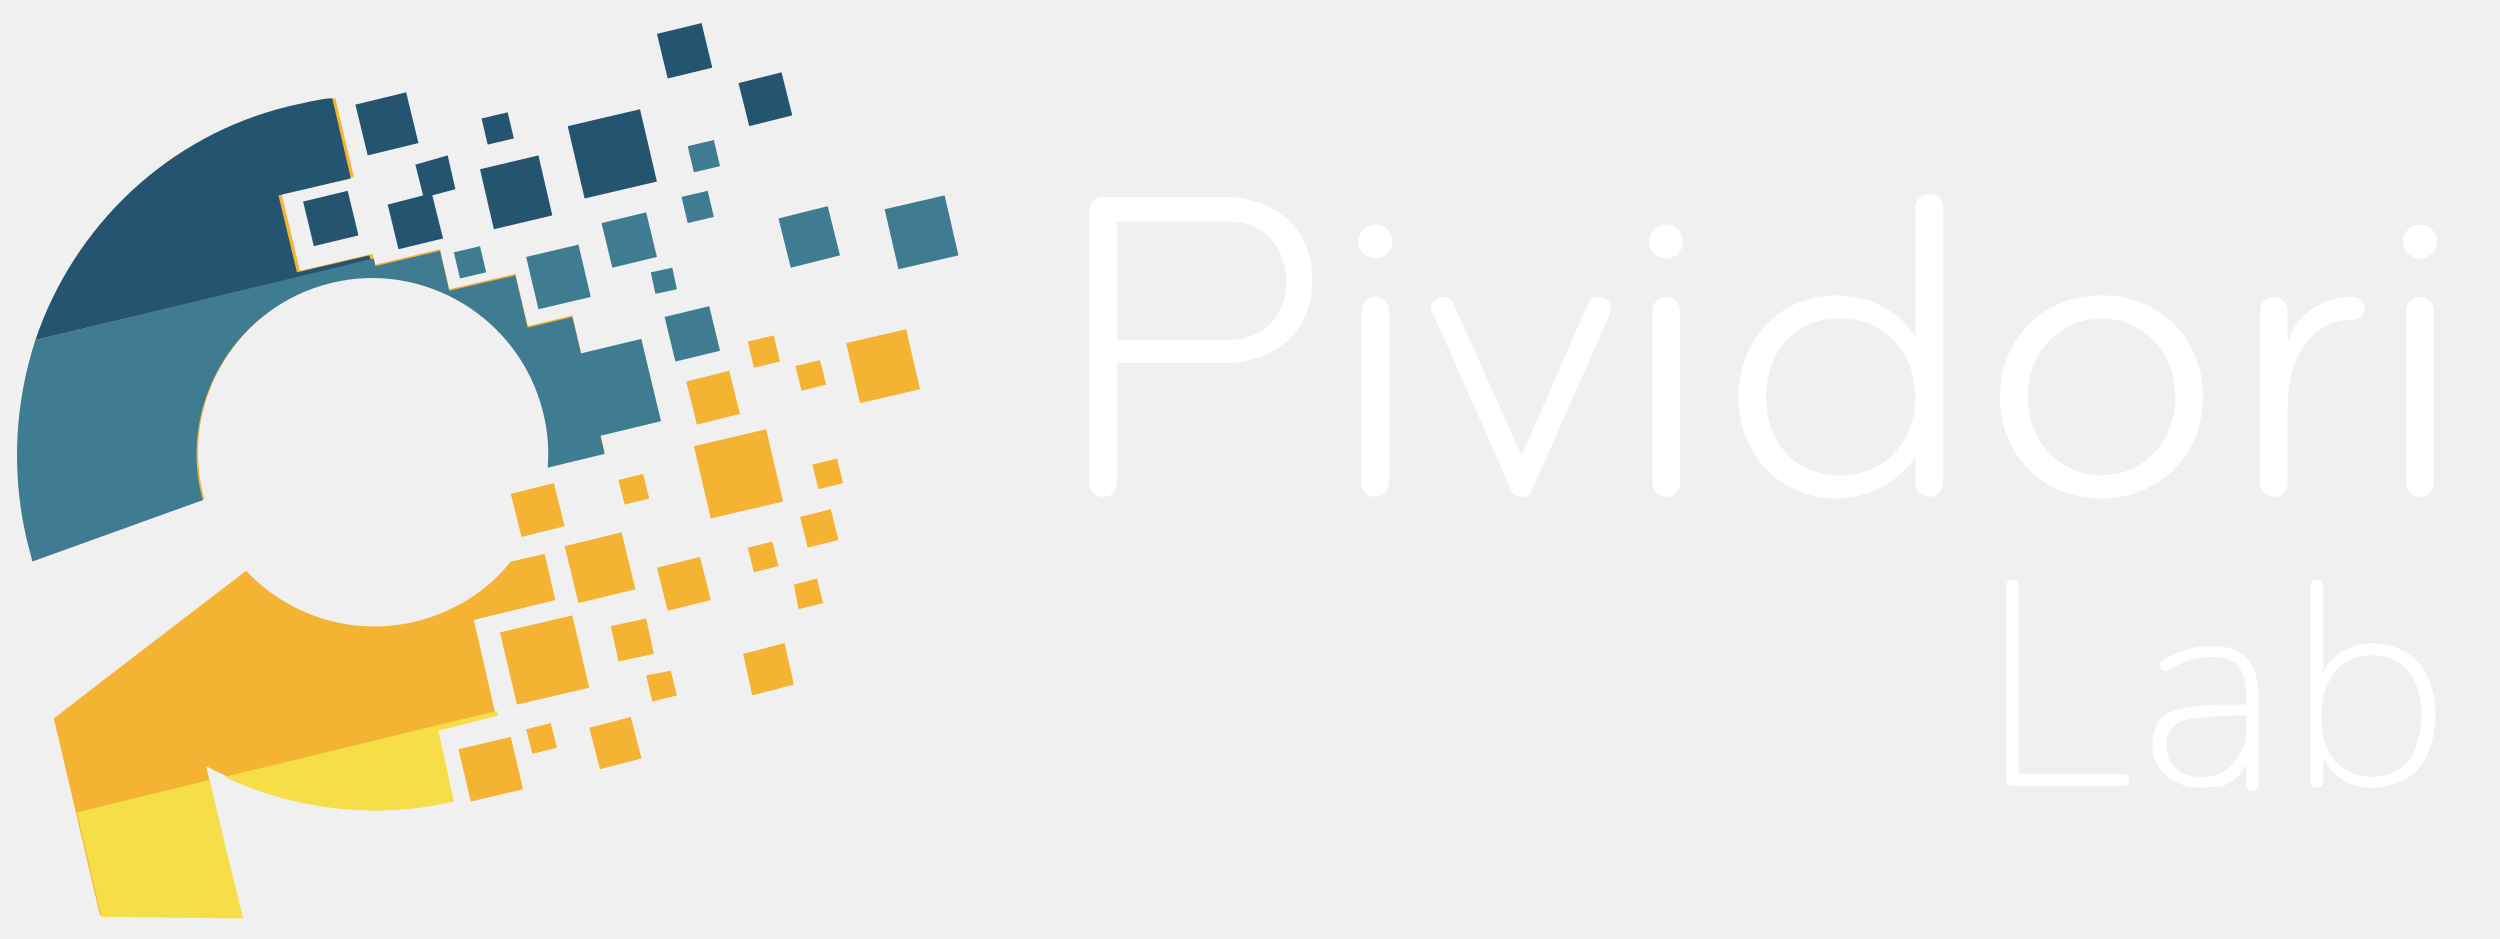
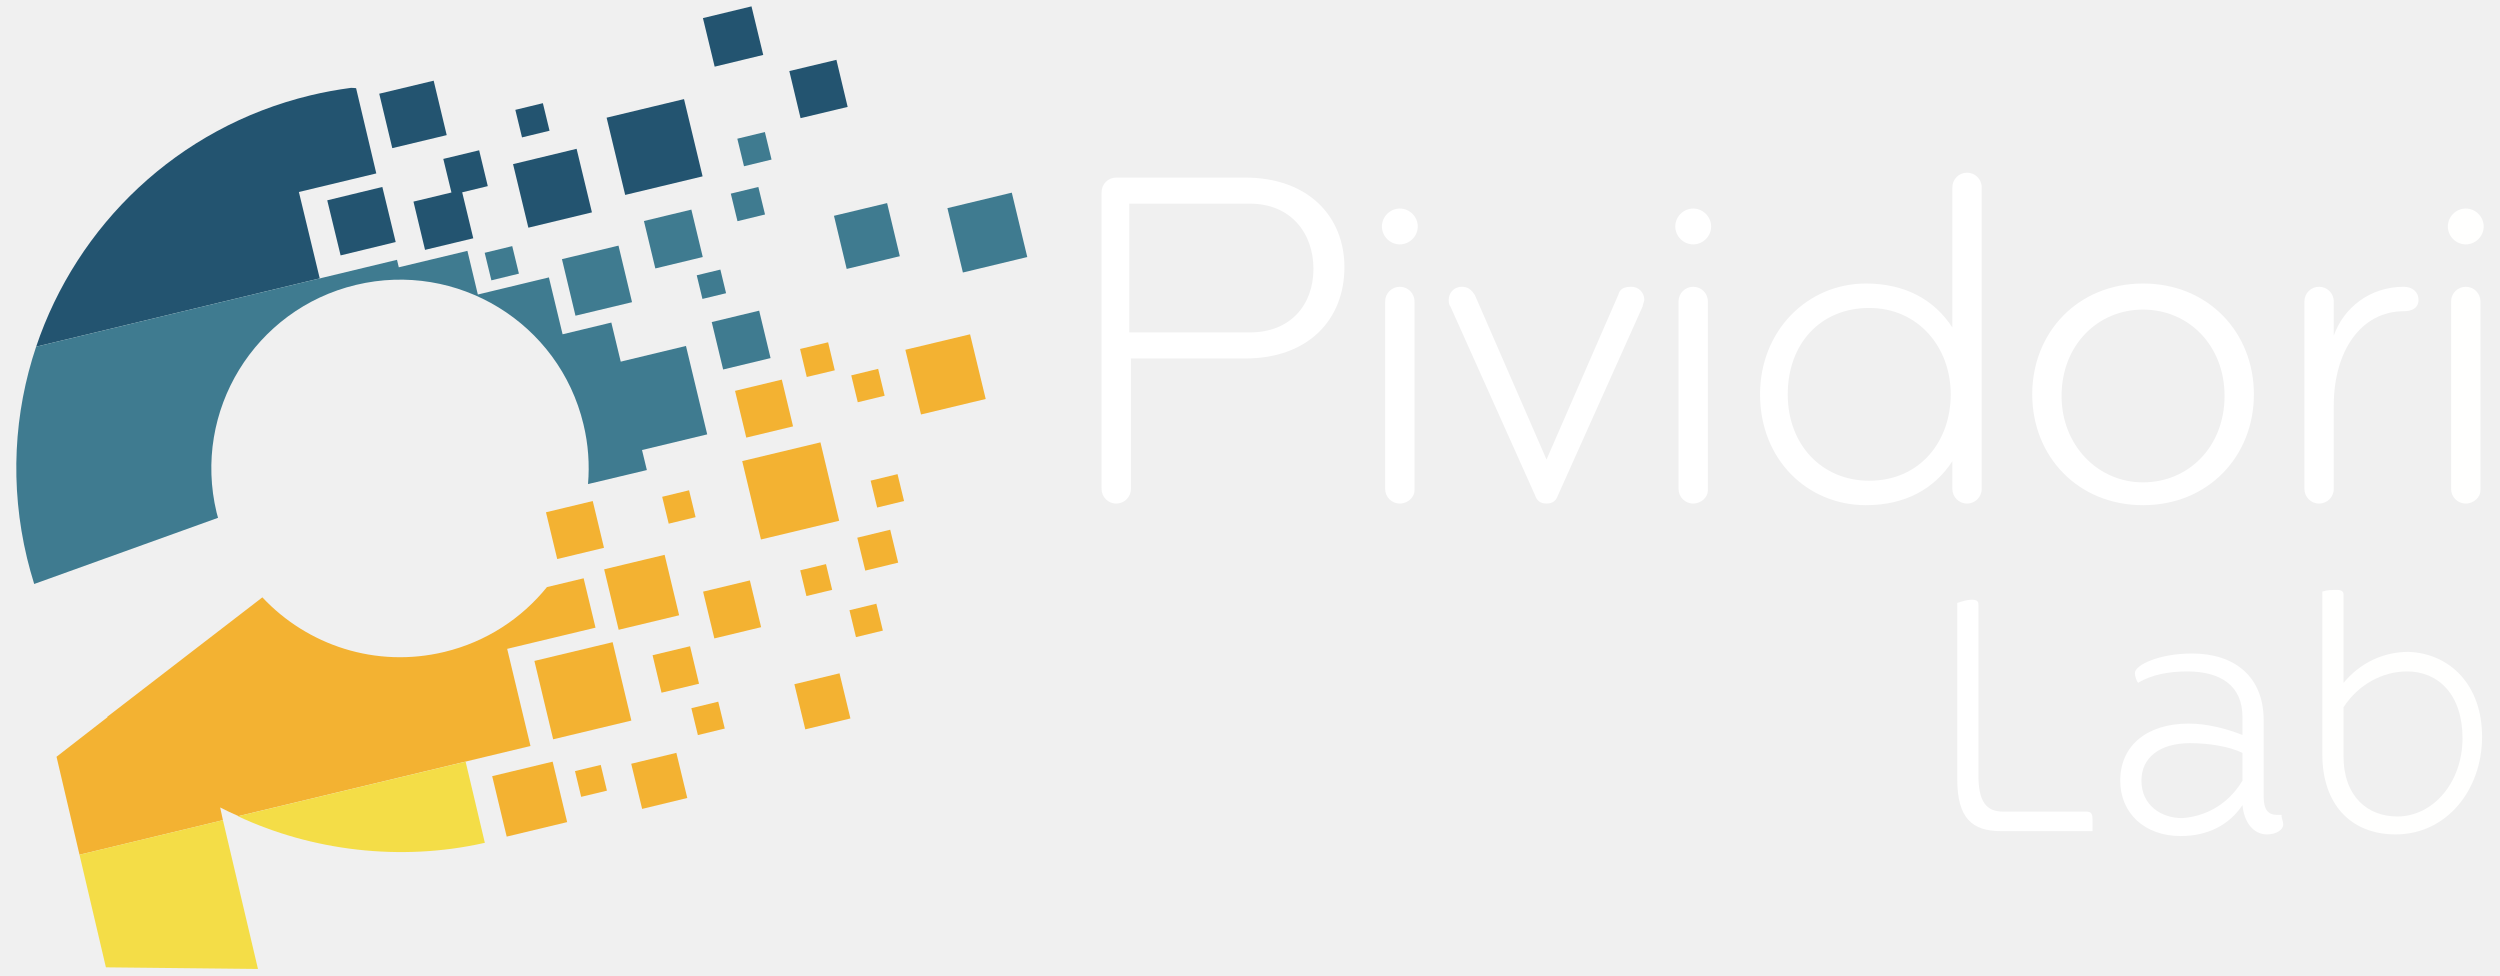
- <svg xmlns="http://www.w3.org/2000/svg" version="1.1" id="Layer_1" x="0px" y="0px" viewBox="0 0 162.5 61" style="enable-background:new 0 0 162.5 61;" xml:space="preserve">
-   <style type="text/css">
- 	.st0{fill:#FFFFFF;}
- 	.st1{fill-rule:evenodd;clip-rule:evenodd;fill:#F5B334;}
- 	.st2{fill-rule:evenodd;clip-rule:evenodd;fill:#F5DE48;}
- 	.st3{fill-rule:evenodd;clip-rule:evenodd;fill:#245470;}
- 	.st4{fill-rule:evenodd;clip-rule:evenodd;fill:#3F7B91;}
+ <svg xmlns="http://www.w3.org/2000/svg" version="1.1" id="Layer_1" x="0px" y="0px" viewBox="0 0 153.386 59.84" xml:space="preserve" width="153.386" height="59.84">
+   <defs id="defs1003" />
+   <style type="text/css" id="style942">
+ 	.st0{fill:#06304C;}
+ 	.st1{fill-rule:evenodd;clip-rule:evenodd;fill:#F3B232;}
+ 	.st2{fill-rule:evenodd;clip-rule:evenodd;fill:#F4DD47;}
+ 	.st3{fill-rule:evenodd;clip-rule:evenodd;fill:#235470;}
+ 	.st4{fill-rule:evenodd;clip-rule:evenodd;fill:#3F7B90;}
</style>
-   <g>
-     <path class="st0" d="M79.4,23.6h-6.8v7.8c0,0.5-0.3,0.9-0.9,0.9c-0.5,0-0.9-0.4-0.9-0.9V13.7c0-0.5,0.4-0.9,0.9-0.9h7.7   c3.8,0,5.9,2.3,5.9,5.4S83.2,23.6,79.4,23.6z M79.8,14.4h-7.2v7.7h7.2c2.4,0,3.8-1.6,3.8-3.8S82.2,14.4,79.8,14.4z" />
-     <path class="st0" d="M89.4,14.6c0.6,0,1.1,0.5,1.1,1.1c0,0.6-0.5,1.1-1.1,1.1c-0.6,0-1.1-0.5-1.1-1.1   C88.3,15.1,88.8,14.6,89.4,14.6z M89.4,32.3c-0.5,0-0.9-0.4-0.9-0.9V20.2c0-0.5,0.4-0.9,0.9-0.9c0.5,0,0.9,0.4,0.9,0.9v11.2   C90.2,31.9,89.9,32.3,89.4,32.3z" />
-     <path class="st0" d="M98.9,29.6l4.3-9.8c0.1-0.3,0.3-0.5,0.7-0.5c0.5,0,0.8,0.3,0.8,0.8c0,0.1-0.1,0.3-0.1,0.4l-5,11.3   c-0.1,0.3-0.3,0.5-0.7,0.5s-0.6-0.2-0.7-0.5l-5-11.3C93,20.4,93,20.2,93,20.1c0-0.4,0.3-0.8,0.8-0.8c0.4,0,0.6,0.2,0.7,0.5   L98.9,29.6z" />
-     <path class="st0" d="M108.3,14.6c0.6,0,1.1,0.5,1.1,1.1c0,0.6-0.5,1.1-1.1,1.1s-1.1-0.5-1.1-1.1C107.2,15.1,107.7,14.6,108.3,14.6z    M108.3,32.3c-0.5,0-0.9-0.4-0.9-0.9V20.2c0-0.5,0.4-0.9,0.9-0.9s0.9,0.4,0.9,0.9v11.2C109.2,31.9,108.8,32.3,108.3,32.3z" />
-     <path class="st0" d="M124.5,29.7c-1.1,1.6-2.9,2.7-5.2,2.7c-3.5,0-6.3-2.8-6.3-6.6s2.8-6.6,6.3-6.6c2.3,0,4.1,1,5.2,2.7v-8.4   c0-0.5,0.4-0.9,0.9-0.9s0.9,0.4,0.9,0.9v17.9c0,0.5-0.4,0.9-0.9,0.9s-0.9-0.4-0.9-0.9V29.7z M119.6,30.9c3,0,4.9-2.3,4.9-5.1   s-1.9-5.1-4.9-5.1c-2.9,0-4.8,2.1-4.8,5.1S116.7,30.9,119.6,30.9z" />
-     <path class="st0" d="M136.6,32.4c-3.9,0-6.6-2.9-6.6-6.6s2.7-6.6,6.6-6.6s6.6,2.9,6.6,6.6S140.4,32.4,136.6,32.4z M136.6,20.7   c-2.7,0-4.8,2.2-4.8,5.1s2.1,5.1,4.8,5.1s4.8-2.2,4.8-5.1S139.3,20.7,136.6,20.7z" />
-     <path class="st0" d="M152.8,20.8c-2.5,0-4.1,2.4-4.1,5.6v5c0,0.5-0.4,0.9-0.9,0.9c-0.5,0-0.9-0.4-0.9-0.9V20.2   c0-0.5,0.4-0.9,0.9-0.9c0.5,0,0.9,0.4,0.9,0.9v2c0.5-1.6,2.1-2.9,4.1-2.9c0.5,0,0.9,0.3,0.9,0.7C153.7,20.6,153.3,20.8,152.8,20.8z   " />
-     <path class="st0" d="M157.3,14.6c0.6,0,1.1,0.5,1.1,1.1c0,0.6-0.5,1.1-1.1,1.1s-1.1-0.5-1.1-1.1C156.2,15.1,156.7,14.6,157.3,14.6z    M157.3,32.3c-0.5,0-0.9-0.4-0.9-0.9V20.2c0-0.5,0.4-0.9,0.9-0.9s0.9,0.4,0.9,0.9v11.2C158.2,31.9,157.8,32.3,157.3,32.3z" />
-   </g>
-   <g>
-     <path class="st0" d="M130.8,51.1c-0.1,0-0.2,0-0.3-0.1s-0.1-0.2-0.1-0.3V38.1c0-0.1,0-0.2,0.1-0.3s0.2-0.1,0.3-0.1   c0.1,0,0.2,0,0.3,0.1s0.1,0.2,0.1,0.3v12.2h6.8c0.1,0,0.2,0,0.3,0.1c0.1,0.1,0.1,0.2,0.1,0.3c0,0.1,0,0.2-0.1,0.3   c-0.1,0.1-0.2,0.1-0.3,0.1H130.8z" />
-     <path class="st0" d="M143,51.2c-0.6,0-1.1-0.1-1.6-0.4c-0.5-0.2-0.9-0.6-1.1-1c-0.3-0.4-0.4-0.9-0.4-1.4c0-0.7,0.2-1.2,0.5-1.6   c0.3-0.4,0.9-0.7,1.7-0.8c0.8-0.2,1.9-0.2,3.3-0.2h0.8v0.7h-0.7c-1.2,0-2.2,0.1-2.9,0.2s-1.2,0.3-1.4,0.6c-0.3,0.3-0.4,0.7-0.4,1.1   c0,0.6,0.2,1.1,0.6,1.5s1,0.6,1.7,0.6c0.6,0,1.1-0.1,1.5-0.4c0.4-0.3,0.8-0.7,1-1.1c0.3-0.5,0.4-1,0.4-1.6v-2.1   c0-0.9-0.2-1.6-0.5-2c-0.4-0.4-0.9-0.6-1.7-0.6c-0.5,0-1,0.1-1.4,0.2c-0.5,0.1-0.9,0.4-1.4,0.6c-0.1,0.1-0.2,0.1-0.3,0.1   c-0.1,0-0.1,0-0.2-0.1c-0.1-0.1-0.1-0.1-0.1-0.2c0-0.1,0-0.2,0-0.2s0.1-0.1,0.2-0.2c0.5-0.3,1-0.5,1.6-0.7s1.1-0.2,1.6-0.2   c0.7,0,1.3,0.1,1.7,0.4c0.5,0.2,0.8,0.6,1,1.1c0.2,0.5,0.3,1.1,0.3,1.9v5.6c0,0.1,0,0.2-0.1,0.3s-0.2,0.1-0.3,0.1   c-0.1,0-0.2,0-0.3-0.1c-0.1-0.1-0.1-0.2-0.1-0.3v-2h0.2c-0.1,0.5-0.3,0.9-0.6,1.3s-0.7,0.6-1.1,0.8C144.1,51.1,143.6,51.2,143,51.2   z" />
-     <path class="st0" d="M154.2,51.2c-0.9,0-1.6-0.2-2.2-0.7c-0.6-0.5-1-1.1-1.2-1.8h0.2v2.1c0,0.1,0,0.2-0.1,0.3   c-0.1,0.1-0.2,0.1-0.3,0.1c-0.1,0-0.2,0-0.3-0.1c-0.1-0.1-0.1-0.2-0.1-0.3V38.1c0-0.1,0-0.2,0.1-0.3c0.1-0.1,0.2-0.1,0.3-0.1   c0.1,0,0.2,0,0.3,0.1c0.1,0.1,0.1,0.2,0.1,0.3v6.2h-0.2c0.2-0.8,0.6-1.4,1.2-1.8s1.4-0.7,2.2-0.7c0.8,0,1.5,0.2,2.2,0.6   c0.6,0.4,1.1,0.9,1.4,1.6c0.3,0.7,0.5,1.5,0.5,2.5c0,1-0.2,1.8-0.5,2.5c-0.3,0.7-0.8,1.3-1.4,1.6C155.7,51,155,51.2,154.2,51.2z    M154.2,50.5c0.7,0,1.2-0.2,1.7-0.5c0.5-0.3,0.9-0.8,1.1-1.4s0.4-1.3,0.4-2.1c0-1.3-0.3-2.2-0.9-2.9c-0.6-0.7-1.4-1-2.4-1   c-0.7,0-1.2,0.2-1.7,0.5c-0.5,0.3-0.9,0.8-1.1,1.4c-0.3,0.6-0.4,1.3-0.4,2.1c0,1.3,0.3,2.2,0.9,2.9   C152.4,50.1,153.2,50.5,154.2,50.5z" />
-   </g>
-   <g>
-     <g>
-       <g>
-         <g>
-           <path class="st1" d="M2.2,36.4l11.1-4c0-0.1-0.1-0.2-0.1-0.3c-1.5-6.1,2.3-12.3,8.4-13.8s12.3,2.3,13.8,8.4      c0.3,1.2,0.4,2.4,0.3,3.6l3.6-0.9l-0.7-3l-1.4-5.9l-2.9,0.7l-0.8-3.4l-4.3,1l-0.6-2.6l-4.2,1l-0.2-0.7l-4.7,1.1l-1.2-5l4.7-1.1      l-1.2-5.1c-0.1,0-0.2,0-0.3,0c-0.8,0.1-1.6,0.3-2.5,0.5c-12.5,3-20.1,15.5-17.1,28C1.9,35.4,2.1,35.9,2.2,36.4z" />
-           <path class="st1" d="M30.8,40.3l5.3-1.3l-0.7-3l-2.2,0.5c-1.5,1.9-3.7,3.3-6.2,3.9c-4.1,1-8.3-0.4-11-3.3l-9.4,7.2c0,0,0,0,0,0      l-3.1,2.4l3,12.8l9.2,0.1l-2.3-9.8c4.7,2.5,10.4,3.4,16,2.1l-1.1-4.6l3.9-0.9L30.8,40.3z" />
+   <g id="g998" transform="translate(-8.804068,-1.895161)">
+     <g id="g1268" transform="translate(1.000034,0.3901298)">
+       <g id="g960">
+         <path class="st0" d="m 84.19,23.5 h -7 v 8 c 0,0.5 -0.4,0.9 -0.9,0.9 -0.5,0 -0.9,-0.4 -0.9,-0.9 V 13.3 c 0,-0.5 0.4,-0.9 0.9,-0.9 h 7.9 c 3.9,0 6.1,2.4 6.1,5.5 0,3.2 -2.2,5.6 -6.1,5.6 z m 0.3,-9.5 h -7.4 v 7.9 h 7.4 c 2.5,0 3.9,-1.7 3.9,-3.9 0,-2.2 -1.4,-4 -3.9,-4 z" id="path944" style="fill:#ffffff;fill-opacity:1" />
+         <path class="st0" d="m 93.69,14.3 c 0.6,0 1.1,0.5 1.1,1.1 0,0.6 -0.5,1.1 -1.1,1.1 -0.6,0 -1.1,-0.5 -1.1,-1.1 0,-0.6 0.5,-1.1 1.1,-1.1 z m 0,18.1 c -0.5,0 -0.9,-0.4 -0.9,-0.9 V 20 c 0,-0.5 0.4,-0.9 0.9,-0.9 0.5,0 0.9,0.4 0.9,0.9 v 11.6 c 0,0.4 -0.4,0.8 -0.9,0.8 z" id="path946" style="fill:#ffffff;fill-opacity:1" />
+         <path class="st0" d="m 102.69,29.7 4.4,-10.1 c 0.1,-0.4 0.4,-0.5 0.8,-0.5 0.5,0 0.8,0.4 0.8,0.8 0,0.1 -0.1,0.3 -0.1,0.4 l -5.2,11.6 c -0.1,0.3 -0.3,0.5 -0.7,0.5 -0.4,0 -0.6,-0.2 -0.7,-0.5 l -5.2,-11.6 c -0.1,-0.1 -0.1,-0.3 -0.1,-0.4 0,-0.4 0.3,-0.8 0.8,-0.8 0.4,0 0.6,0.2 0.8,0.5 z" id="path948" style="fill:#ffffff;fill-opacity:1" />
+         <path class="st0" d="m 111.69,14.3 c 0.6,0 1.1,0.5 1.1,1.1 0,0.6 -0.5,1.1 -1.1,1.1 -0.6,0 -1.1,-0.5 -1.1,-1.1 0,-0.6 0.5,-1.1 1.1,-1.1 z m 0,18.1 c -0.5,0 -0.9,-0.4 -0.9,-0.9 V 20 c 0,-0.5 0.4,-0.9 0.9,-0.9 0.5,0 0.9,0.4 0.9,0.9 v 11.6 c 0,0.4 -0.4,0.8 -0.9,0.8 z" id="path950" style="fill:#ffffff;fill-opacity:1" />
+         <path class="st0" d="m 127.59,29.8 c -1.1,1.7 -2.9,2.7 -5.3,2.7 -3.6,0 -6.5,-2.8 -6.5,-6.8 0,-3.9 2.9,-6.8 6.5,-6.8 2.4,0 4.2,1 5.3,2.7 V 13 c 0,-0.5 0.4,-0.9 0.9,-0.9 0.5,0 0.9,0.4 0.9,0.9 v 18.5 c 0,0.5 -0.4,0.9 -0.9,0.9 -0.5,0 -0.9,-0.4 -0.9,-0.9 z m -5.1,1.2 c 3.1,0 5,-2.4 5,-5.3 0,-2.9 -2,-5.3 -5,-5.3 -3,0 -5,2.2 -5,5.3 0,3.1 2.1,5.3 5,5.3 z" id="path952" style="fill:#ffffff;fill-opacity:1" />
+         <path class="st0" d="m 139.29,32.5 c -4,0 -6.8,-3 -6.8,-6.8 0,-3.8 2.8,-6.8 6.8,-6.8 4,0 6.8,3 6.8,6.8 0,3.8 -2.8,6.8 -6.8,6.8 z m 0,-12 c -2.8,0 -5,2.2 -5,5.3 0,3 2.2,5.3 5,5.3 2.8,0 5,-2.2 5,-5.3 0,-3.1 -2.2,-5.3 -5,-5.3 z" id="path954" style="fill:#ffffff;fill-opacity:1" />
+         <path class="st0" d="m 155.29,20.6 c -2.6,0 -4.3,2.4 -4.3,5.8 v 5.1 c 0,0.5 -0.4,0.9 -0.9,0.9 -0.5,0 -0.9,-0.4 -0.9,-0.9 V 20 c 0,-0.5 0.4,-0.9 0.9,-0.9 0.5,0 0.9,0.4 0.9,0.9 v 2.1 c 0.6,-1.7 2.2,-3 4.3,-3 0.5,0 0.9,0.3 0.9,0.8 0,0.5 -0.4,0.7 -0.9,0.7 z" id="path956" style="fill:#ffffff;fill-opacity:1" />
+         <path class="st0" d="m 159.09,14.3 c 0.6,0 1.1,0.5 1.1,1.1 0,0.6 -0.5,1.1 -1.1,1.1 -0.6,0 -1.1,-0.5 -1.1,-1.1 0,-0.6 0.5,-1.1 1.1,-1.1 z m 0,18.1 c -0.5,0 -0.9,-0.4 -0.9,-0.9 V 20 c 0,-0.5 0.4,-0.9 0.9,-0.9 0.5,0 0.9,0.4 0.9,0.9 v 11.6 c 0,0.4 -0.4,0.8 -0.9,0.8 z" id="path958" style="fill:#fffffe;fill-opacity:1" />
+       </g>
+       <g id="g968">
+         <path class="st0" d="m 130.59,52.5 c -1.8,0 -2.7,-0.8 -2.7,-3.2 V 38.5 c 0.3,-0.1 0.6,-0.2 0.9,-0.2 0.3,0 0.4,0.1 0.4,0.3 v 10.5 c 0,1.6 0.5,2.2 1.5,2.2 h 5.1 c 0.3,0 0.4,0.1 0.4,0.5 v 0.7 z" id="path962" style="fill:#ffffff;fill-opacity:1" />
+         <path class="st0" d="m 147.79,51.6 c 0,0.1 0.1,0.3 0.1,0.5 0,0.3 -0.4,0.6 -1,0.6 -0.8,0 -1.4,-0.7 -1.5,-1.8 -0.8,1.2 -2.1,1.9 -3.8,1.9 -2.2,0 -3.7,-1.4 -3.7,-3.4 0,-2.2 1.7,-3.5 4.2,-3.5 1.1,0 2.3,0.3 3.3,0.7 v -1.1 c 0,-1.9 -1.3,-2.8 -3.4,-2.8 -1.1,0 -2.2,0.2 -3,0.7 -0.1,-0.1 -0.2,-0.4 -0.2,-0.6 0,-0.5 1.5,-1.2 3.5,-1.2 2.6,0 4.4,1.4 4.4,4.1 v 4.7 c 0,0.8 0.3,1.1 0.8,1.1 h 0.3 z m -2.4,-2.2 v -1.7 c -0.8,-0.4 -2.1,-0.6 -3.2,-0.6 -1.9,0 -3,0.9 -3,2.3 0,1.5 1.2,2.3 2.5,2.3 1.4,-0.1 2.8,-0.8 3.7,-2.3 z" id="path964" style="fill:#ffffff;fill-opacity:1" />
+         <path class="st0" d="m 160.09,46.7 c 0,3.3 -2.2,6 -5.3,6 -2.8,0 -4.5,-1.9 -4.5,-4.9 v -10 c 0.3,-0.1 0.6,-0.1 0.9,-0.1 0.3,0 0.4,0.1 0.4,0.3 v 5.4 c 1,-1.2 2.4,-1.9 4,-1.9 2.5,0.1 4.5,2 4.5,5.2 z m -8.5,-1.8 v 3 c 0,2.5 1.5,3.7 3.3,3.7 2.2,0 4,-2.1 4,-4.8 0,-2.7 -1.5,-4.1 -3.4,-4.1 -1.5,0 -3,0.8 -3.9,2.2 z" id="path966" style="fill:#fffffe;fill-opacity:1" />
+       </g>
+       <g id="g34" transform="translate(6.581742,0.8951605)">
+         <path class="st0" d="M 3.44,21.88 25.58,16.56" id="path4" style="clip-rule:evenodd;fill:#235470;fill-rule:evenodd" />
+         <g id="g10">
+           <path class="st0" d="m 3.44,21.88 17.4,-4.19 -1.28,-5.3 4.75,-1.14 -1.24,-5.23 C 22.97,6.01 22.86,6 22.76,6 21.93,6.11 21.1,6.26 20.27,6.46 12.09,8.43 5.94,14.45 3.44,21.88" id="path6" style="clip-rule:evenodd;fill:#235470;fill-rule:evenodd" />
+           <path class="st0" d="m 34.53,6.94 -1.69,0.41 0.41,1.69 1.69,-0.41 z m -7.23,9 2.96,-0.71 -0.68,-2.82 1.57,-0.38 -0.53,-2.2 -2.2,0.53 0.5,2.06 -2.33,0.56 z m -2.62,-3.86 -3.38,0.82 0.82,3.38 3.38,-0.82 z m 8.96,2.5 3.9,-0.94 -0.94,-3.9 -3.9,0.94 z m 5.94,-2.01 4.75,-1.14 -1.14,-4.74 -4.75,1.14 z M 47.33,1 44.35,1.72 45.07,4.7 48.05,3.98 Z m 5.21,3.28 -2.89,0.69 0.69,2.89 2.89,-0.69 z M 25.29,9.7 28.63,8.9 27.83,5.56 24.49,6.36 Z" id="path8" style="clip-rule:evenodd;fill:#235470;fill-rule:evenodd" />
        </g>
-         <path class="st2" d="M29.5,52.1c-5.1,1.2-10.5,0.5-14.9-1.6l17.7-4.3l0.1,0.3l-3.9,1L29.5,52.1z" />
-         <path class="st3" d="M2.3,22.1l21.8-5.2l-0.1-0.3l-4.7,1.1l-1.2-5l4.7-1.1l-1.2-5.2c-0.1,0-0.2,0-0.3,0c-0.8,0.1-1.6,0.3-2.5,0.5     C10.9,8.8,4.8,14.7,2.3,22.1" />
-         <path class="st3" d="M33,7.3l-1.7,0.4l0.4,1.7L33.4,9L33,7.3z M25.9,16.2l2.9-0.7l-0.7-2.8l1.5-0.4l-0.5-2.2L27,10.7l0.5,2     l-2.3,0.6L25.9,16.2z M22.6,12.4l-2.9,0.7l0.7,2.9l2.9-0.7L22.6,12.4z M32.1,14.9l3.8-0.9L35,10.1L31.2,11L32.1,14.9z M38,12.9     l4.7-1.1l-1.1-4.7l-4.7,1.1L38,12.9z M45.6,1.5l-2.9,0.7l0.7,2.9l2.9-0.7L45.6,1.5z M50.8,4.7l-2.8,0.7l0.7,2.8l2.8-0.7L50.8,4.7     z M23.9,10.1l3.3-0.8L26.4,6l-3.3,0.8L23.9,10.1z" />
-         <path class="st1" d="M53.2,31.8l1.6-0.4l-0.4-1.6l-1.6,0.4L53.2,31.8z M42.4,45.6l1.6-0.4l-0.4-1.6L42,43.9L42.4,45.6z      M52.1,25.4l1.6-0.4l-0.4-1.6l-1.6,0.4L52.1,25.4z M46.2,33.7l4.7-1.1l-1.1-4.7L45.1,29L46.2,33.7z M40.6,32.8l1.6-0.4l-0.4-1.6     l-1.6,0.4L40.6,32.8z M52.5,35.6l2-0.5l-0.5-2l-2,0.5L52.5,35.6z M51.9,39.6l1.6-0.4l-0.4-1.6L51.6,38L51.9,39.6z M48.9,45.2     l2.7-0.7L51,41.8l-2.7,0.7L48.9,45.2z M55.9,26.2l3.9-0.9l-0.9-3.9l-3.9,0.9L55.9,26.2z M39,50l2.7-0.7l-0.7-2.7l-2.7,0.7L39,50z      M33.6,45.8l4.7-1.1l-1.1-4.7l-4.7,1.1L33.6,45.8z M30.6,52.1l3.4-0.8l-0.8-3.4l-3.4,0.8L30.6,52.1z M34.6,49l1.6-0.4l-0.4-1.6     l-1.6,0.4L34.6,49z M43.4,39.7l2.8-0.7l-0.7-2.8l-2.8,0.7L43.4,39.7z M45.3,27.6l2.8-0.7l-0.7-2.8l-2.8,0.7L45.3,27.6z M40.2,43     l2.3-0.5l-0.5-2.3l-2.3,0.5L40.2,43z M37.6,39.2l3.7-0.9l-0.9-3.7l-3.7,0.9L37.6,39.2z M33.9,34.9l2.8-0.7L36,31.4l-2.8,0.7     L33.9,34.9z M49,37.2l1.6-0.4l-0.4-1.6l-1.6,0.4L49,37.2z M50.3,21.8l-1.7,0.4l0.4,1.7l1.7-0.4L50.3,21.8z" />
-         <rect x="36.9" y="22.6" transform="matrix(0.9723 -0.2336 0.2336 0.9723 -4.8229 9.9591)" class="st4" width="5.5" height="5.5" />
-         <path class="st4" d="M42,13.8l-2.9,0.7l0.7,2.9l2.9-0.7L42,13.8z M46,12.4l-1.7,0.4l0.4,1.7l1.7-0.4L46,12.4z M46.1,19.9     l-2.9,0.7l0.7,2.9l2.9-0.7L46.1,19.9z M31.2,16l-1.7,0.4l0.4,1.7l1.7-0.4L31.2,16z M37.6,15.9l-3.4,0.8l0.8,3.4l3.4-0.8     L37.6,15.9z M46.4,9.1l-1.7,0.4l0.4,1.7l1.7-0.4L46.4,9.1z M43.7,17.4l-1.4,0.3l0.3,1.4l1.4-0.3L43.7,17.4z M53.8,13.4l-3.2,0.8     l0.8,3.2l3.2-0.8L53.8,13.4z M61.4,12.7l-3.9,0.9l0.9,3.9l3.9-0.9L61.4,12.7z" />
-         <path class="st4" d="M39.3,29.5l-0.7-3l-1.4-5.9l-2.9,0.7l-0.8-3.4l-4.3,1l-0.6-2.6l-4.2,1l-0.1-0.5L2.3,22.1     c-1.3,4-1.6,8.4-0.6,12.8c0.1,0.5,0.3,1.1,0.4,1.6l11.1-4c0-0.1-0.1-0.2-0.1-0.3c-1.5-6.1,2.3-12.3,8.4-13.8     c6.1-1.5,12.3,2.3,13.8,8.4c0.3,1.2,0.4,2.4,0.3,3.6L39.3,29.5z" />
+         <g id="g18">
+           <rect x="38.46" y="22.41" transform="matrix(0.9723,-0.2336,0.2336,0.9723,-4.7459,10.3336)" class="st1" width="5.58" height="5.58" id="rect12" style="clip-rule:evenodd;fill:#3f7b90;fill-rule:evenodd" />
+           <path class="st1" d="m 43.64,13.47 -2.91,0.7 0.7,2.91 2.91,-0.7 z m 4.11,-1.39 -1.69,0.41 0.41,1.69 1.69,-0.41 z m 0.05,7.59 -2.91,0.7 0.7,2.91 2.91,-0.7 z m -15.15,-3.96 -1.69,0.41 0.41,1.69 1.69,-0.41 z m 6.52,-0.03 -3.47,0.83 0.83,3.47 3.47,-0.83 z m 8.98,-6.97 -1.69,0.41 0.41,1.69 1.69,-0.41 z m -2.73,8.44 -1.45,0.35 0.35,1.45 1.45,-0.35 z m 10.23,-4.08 -3.26,0.78 0.78,3.26 3.26,-0.78 z m 7.65,-0.64 -3.95,0.95 0.95,3.95 3.95,-0.95 z" id="path14" style="clip-rule:evenodd;fill:#3f7b90;fill-rule:evenodd" />
+           <path class="st1" d="M 40.91,29.45 40.17,26.39 38.73,20.4 35.74,21.12 34.9,17.63 30.54,18.68 29.9,16 25.69,17.01 25.58,16.55 3.44,21.88 c -1.36,4.05 -1.63,8.51 -0.56,12.97 0.13,0.54 0.28,1.07 0.44,1.59 L 14.6,32.38 c -0.03,-0.11 -0.06,-0.22 -0.09,-0.33 -1.49,-6.22 2.33,-12.47 8.55,-13.96 6.22,-1.49 12.47,2.33 13.96,8.55 0.3,1.24 0.38,2.47 0.28,3.67 z" id="path16" style="clip-rule:evenodd;fill:#3f7b90;fill-rule:evenodd" />
+         </g>
+         <g id="g26">
+           <path class="st2" d="m 55.04,31.75 1.65,-0.4 -0.4,-1.65 -1.65,0.4 z m -11,13.96 1.65,-0.4 -0.4,-1.65 -1.65,0.4 z m 9.81,-20.42 1.65,-0.4 -0.4,-1.65 -1.65,0.4 z m -5.94,8.42 4.8,-1.15 -1.15,-4.81 -4.8,1.15 z m -5.66,-0.97 1.65,-0.4 -0.4,-1.65 -1.65,0.4 z m 12.06,2.88 2.02,-0.49 -0.49,-2.02 -2.02,0.49 z m -0.57,4.08 1.65,-0.4 -0.4,-1.65 -1.65,0.4 z m -3.11,5.66 2.77,-0.67 -0.67,-2.77 -2.77,0.67 z m 7.1,-19.32 3.97,-0.95 -0.96,-3.97 -3.97,0.95 z m -17.11,24.2 2.77,-0.67 -0.67,-2.77 -2.77,0.67 z m -5.46,-4.27 4.8,-1.15 -1.15,-4.81 -4.8,1.15 z m -2.85,5.97 3.71,-0.89 -0.89,-3.71 -3.71,0.89 z m 4.57,-2.44 1.58,-0.38 -0.38,-1.58 -1.58,0.38 z m 8.17,-9.72 2.87,-0.69 -0.69,-2.87 -2.87,0.69 z m 1.96,-12.32 2.87,-0.69 -0.69,-2.87 -2.87,0.69 z m -5.2,15.65 2.3,-0.55 -0.55,-2.3 -2.3,0.55 z M 39.18,39.25 42.89,38.36 42,34.65 38.29,35.54 Z m -3.77,-4.34 2.87,-0.69 -0.69,-2.87 -2.87,0.69 z M 50.7,37.18 52.28,36.8 51.9,35.22 50.32,35.6 Z m 1.33,-15.57 -1.72,0.41 0.41,1.72 1.72,-0.41 z" id="path20" style="clip-rule:evenodd;fill:#f3b232;fill-rule:evenodd" />
+           <g id="g24">
+             <path class="st2" d="m 14.73,50.15 c 0.36,0.19 0.74,0.36 1.12,0.53 l 17.92,-4.3 -1.43,-5.96 5.42,-1.3 -0.73,-3.03 -2.25,0.54 c -1.55,1.92 -3.72,3.36 -6.3,3.98 -4.2,1.01 -8.41,-0.41 -11.16,-3.35 L 7.8,44.59 c 0.01,0.01 0.01,0.01 0.02,0.02 l -3.13,2.43 1.41,6.01 8.8,-2.12 z" id="path22" style="clip-rule:evenodd;fill:#f3b232;fill-rule:evenodd" />
+           </g>
+         </g>
+         <g id="g32">
+           <polygon class="st3" points="7.72,59.96 6.1,53.05 14.9,50.93 17.05,60.06 " id="polygon28" style="clip-rule:evenodd;fill:#f4dd47;fill-rule:evenodd" />
+           <path class="st3" d="m 30.97,52.32 c -5.2,1.18 -10.66,0.47 -15.15,-1.63 l 13.97,-3.35 v 0 z" id="path30" style="clip-rule:evenodd;fill:#f4dd47;fill-rule:evenodd" />
+         </g>
      </g>
    </g>
-     <polygon class="st2" points="15.8,59.7 6.6,59.6 5,52.8 13.6,50.7  " />
  </g>
</svg>
